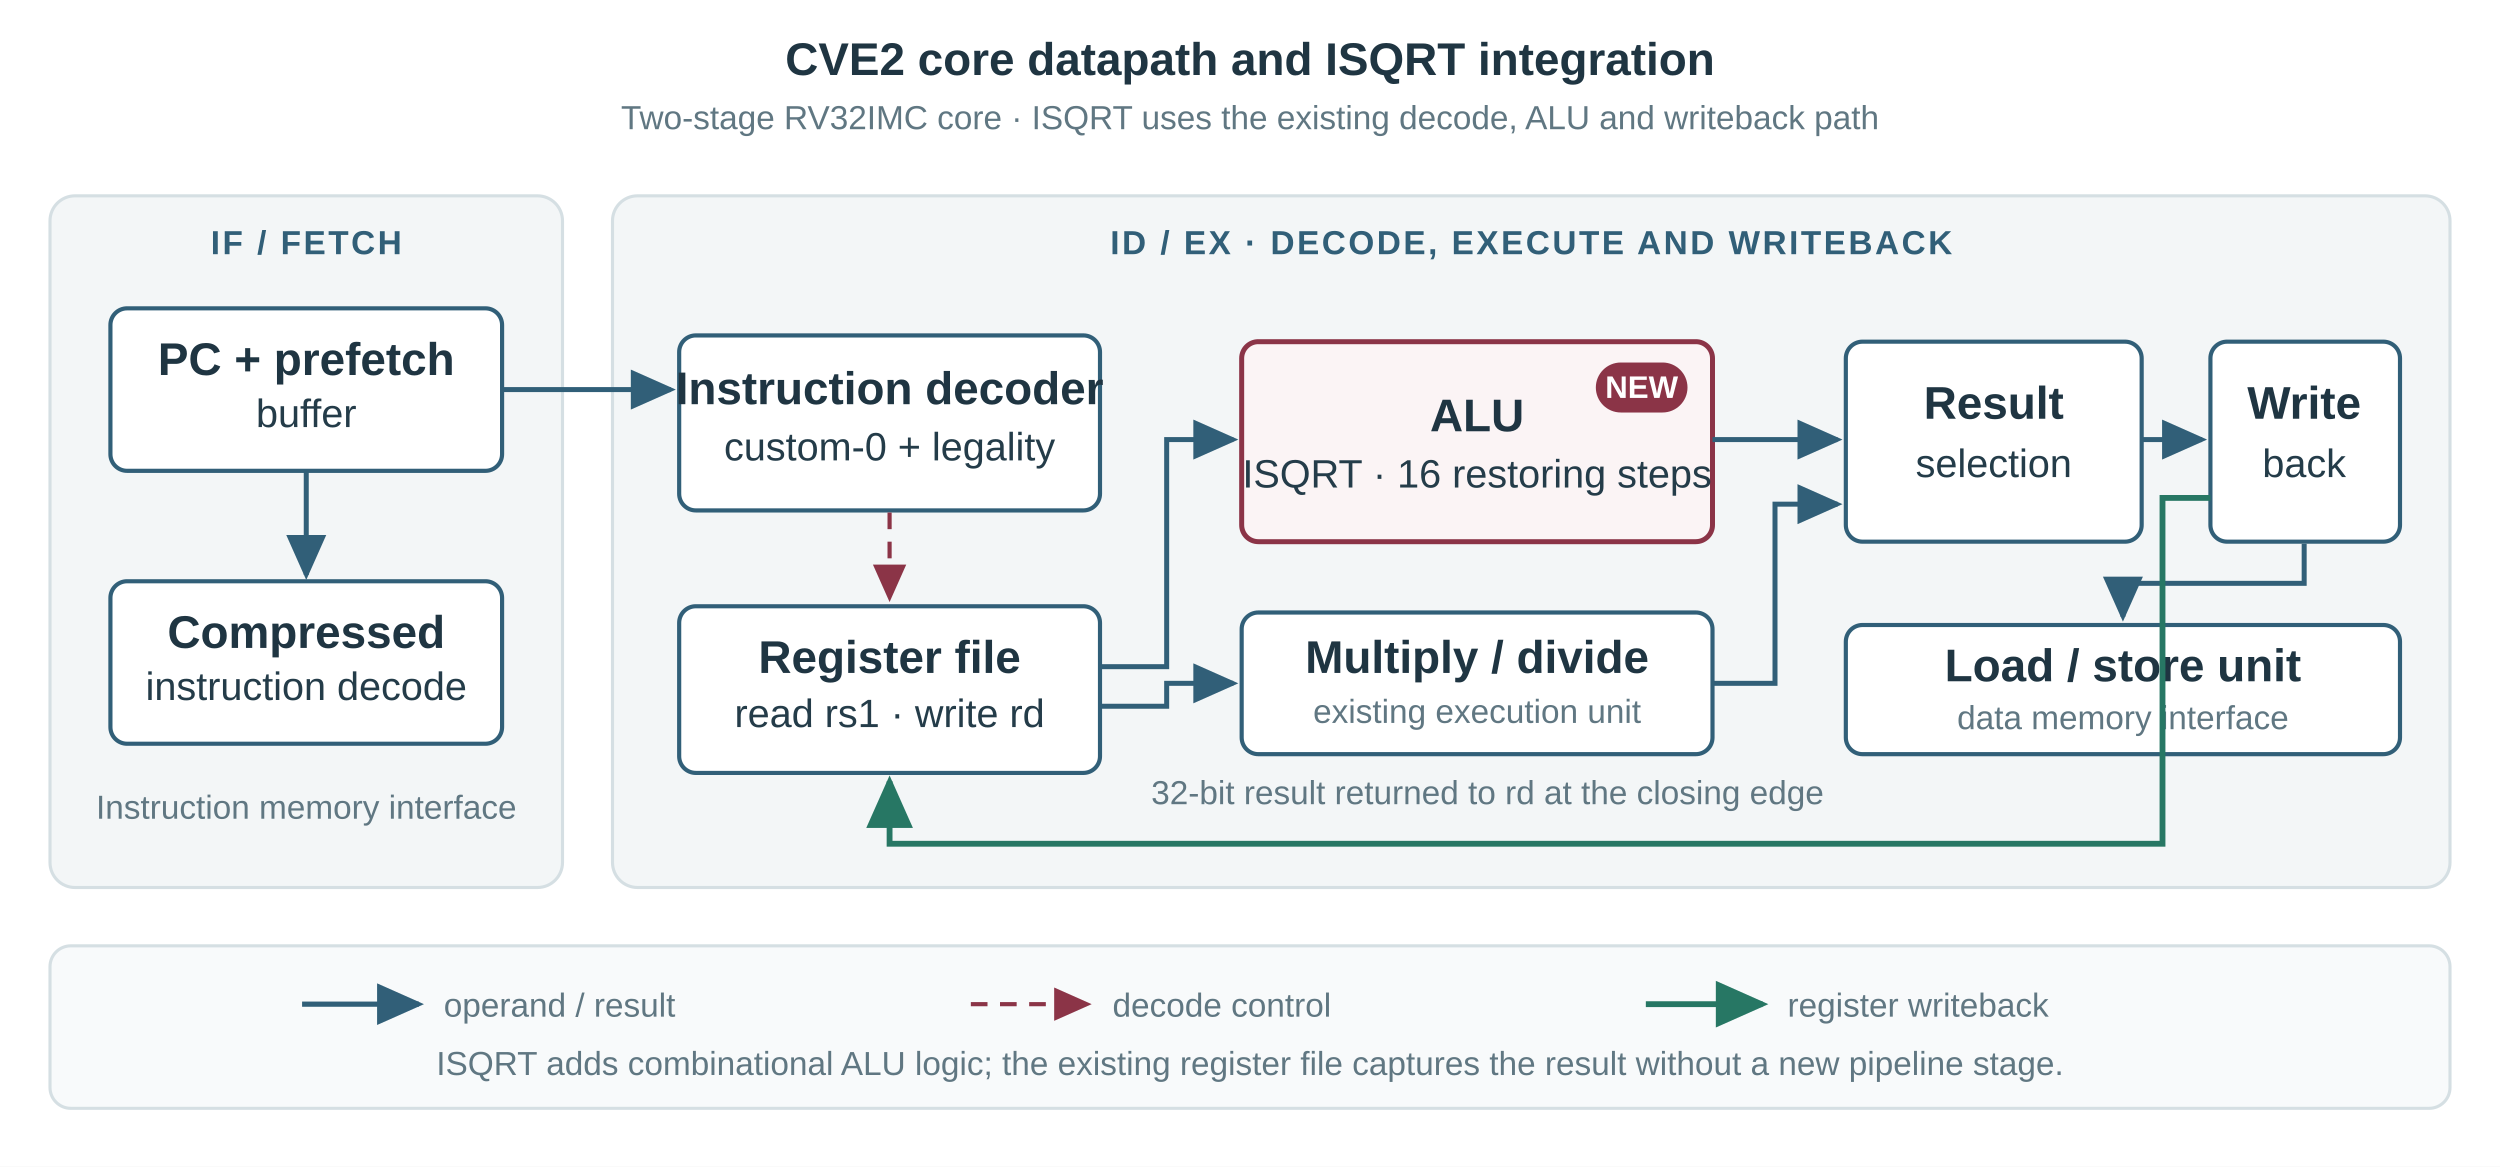
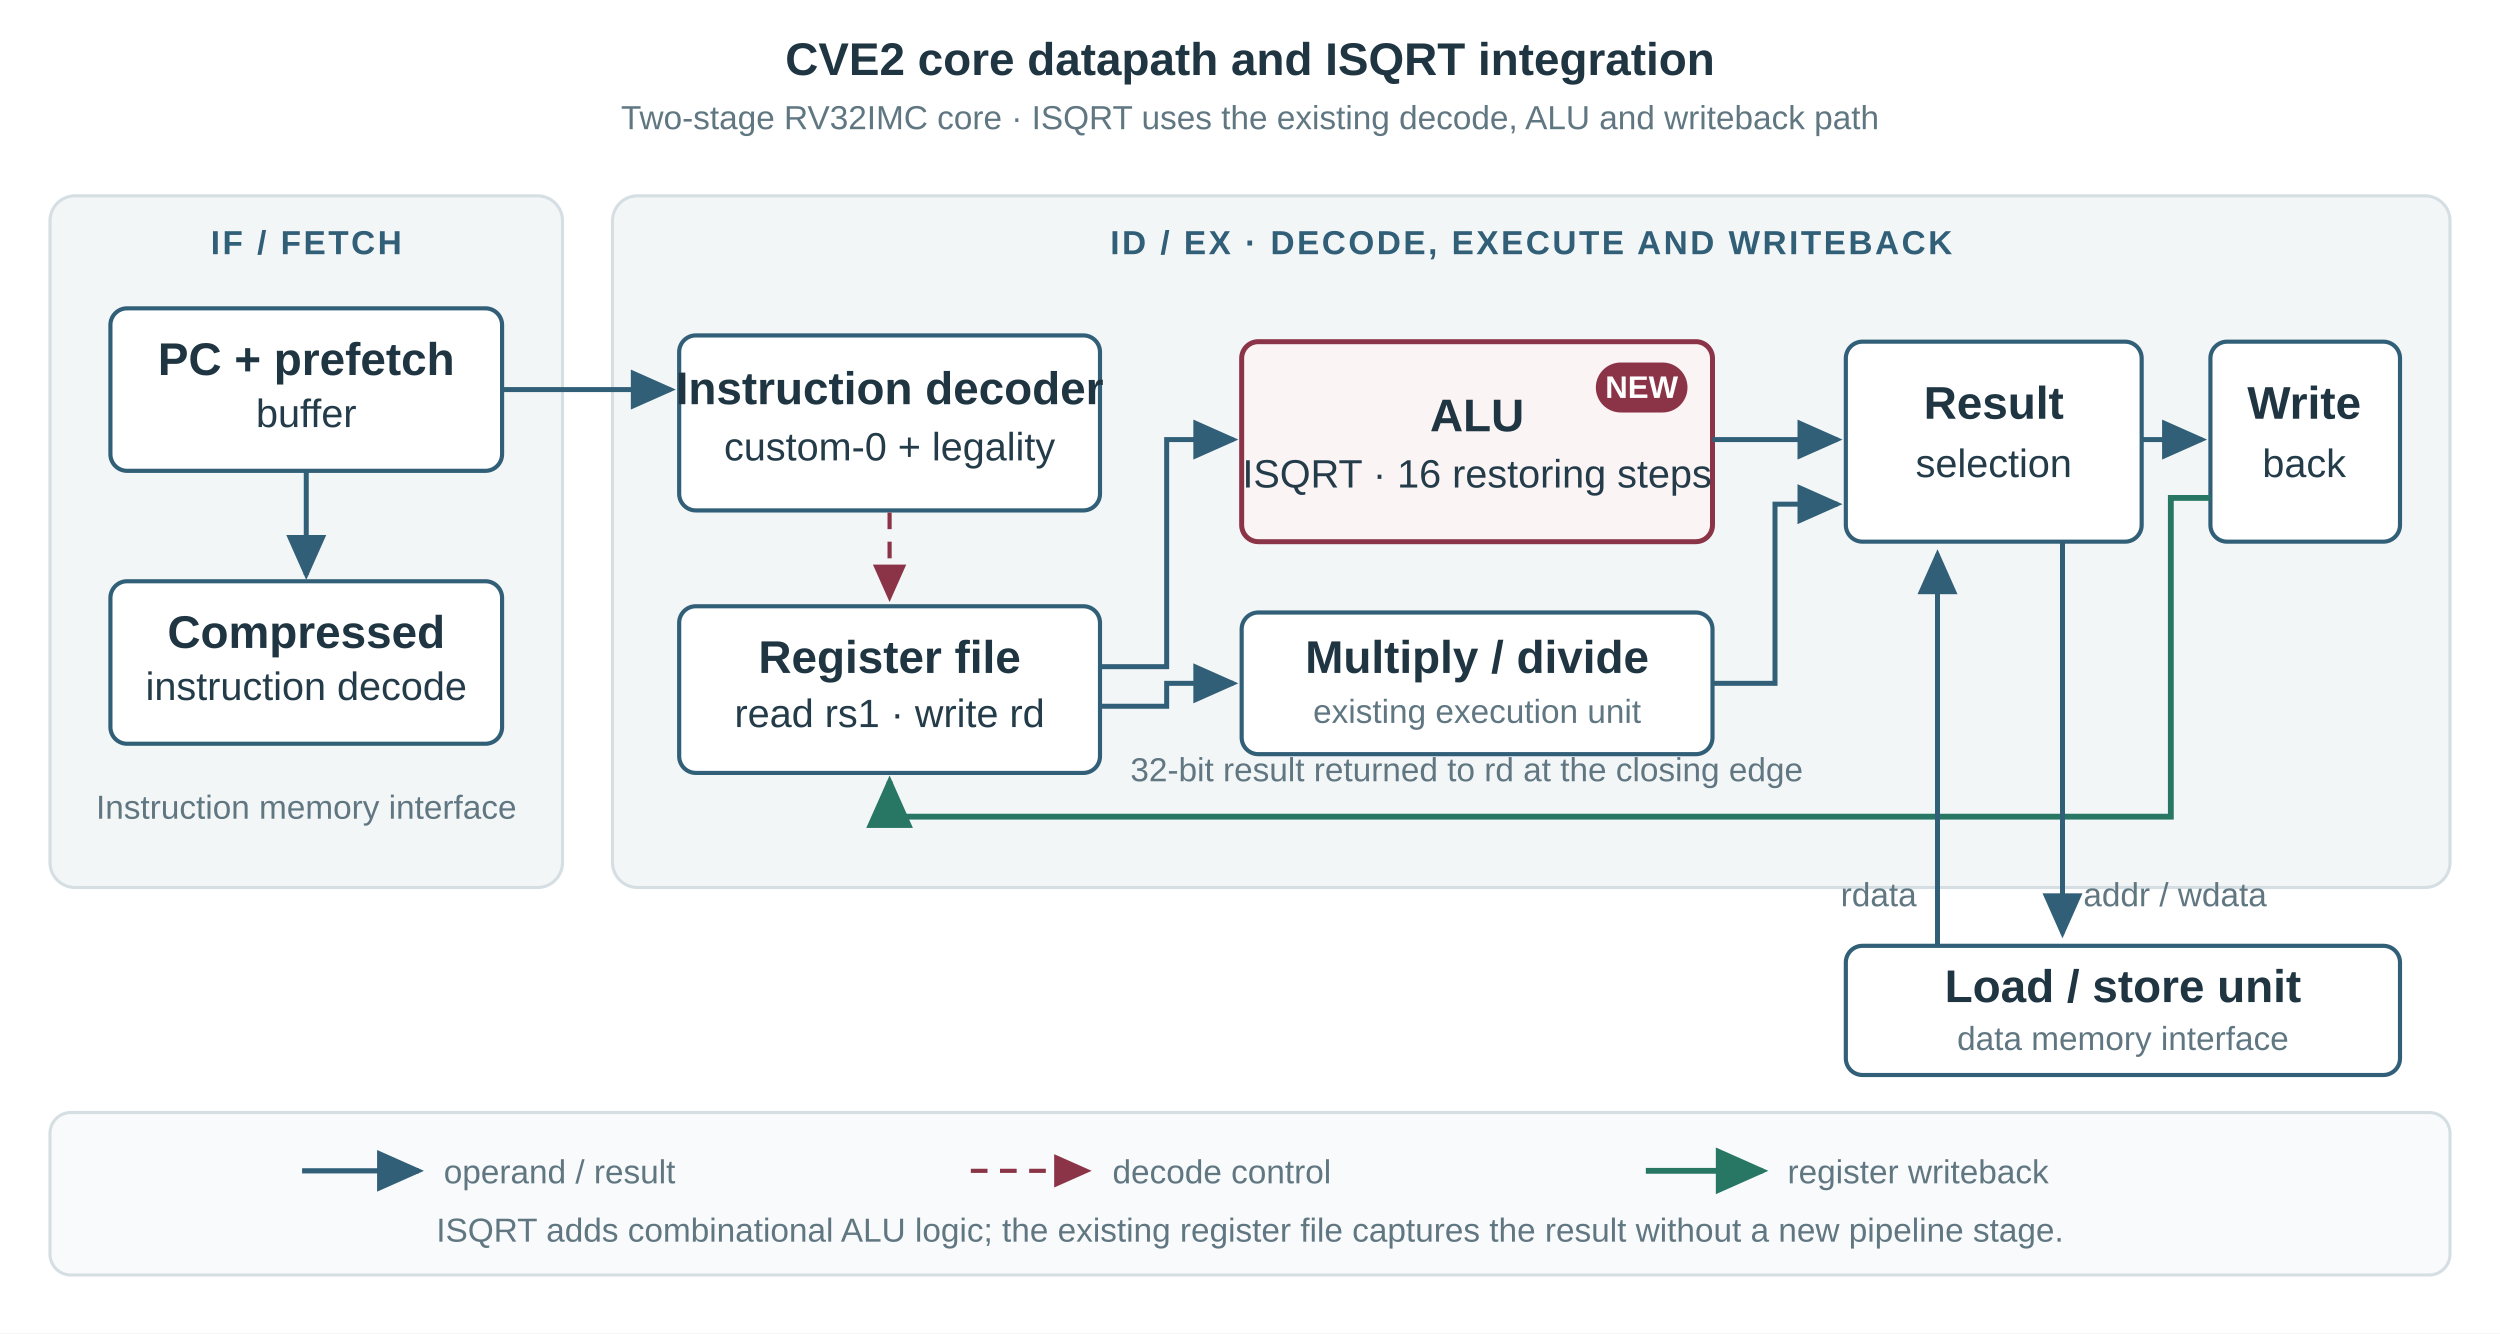
- <svg xmlns="http://www.w3.org/2000/svg" width="1200" height="560" viewBox="0 0 1200 560" role="img" aria-labelledby="title desc">
+ <svg xmlns="http://www.w3.org/2000/svg" width="1200" height="640" viewBox="0 0 1200 640" role="img" aria-labelledby="title desc">
  <defs>
    <marker id="arrow" markerWidth="10" markerHeight="8" refX="8" refY="4" orient="auto">
      <path d="M0 0L9 4L0 8Z" fill="#315f78" />
    </marker>
    <marker id="arrowGreen" markerWidth="10" markerHeight="8" refX="8" refY="4" orient="auto">
      <path d="M0 0L9 4L0 8Z" fill="#277764" />
    </marker>
    <marker id="arrowRed" markerWidth="10" markerHeight="8" refX="8" refY="4" orient="auto">
      <path d="M0 0L9 4L0 8Z" fill="#8b3447" />
    </marker>
    <style>
      .outer{fill:#fff;stroke:#315f78;stroke-width:2.2}.stage{fill:#f3f6f7;stroke:#d5dfe3;stroke-width:1.5}
      .box{fill:#fff;stroke:#315f78;stroke-width:2}.hot{fill:#fbf4f5;stroke:#8b3447;stroke-width:2.4}.ctrl{fill:#f8f2f3;stroke:#8b3447;stroke-width:1.8}
      .wire{fill:none;stroke:#315f78;stroke-width:2.4;marker-end:url(#arrow)}.back{fill:none;stroke:#277764;stroke-width:2.8;marker-end:url(#arrowGreen)}
      .control{fill:none;stroke:#8b3447;stroke-width:2;stroke-dasharray:8 6;marker-end:url(#arrowRed)}
      .h{font:700 22px Arial,sans-serif;fill:#1f3542}.t{font:19px Arial,sans-serif;fill:#243c49}.s{font:16px Arial,sans-serif;fill:#607782}.stageLabel{font:700 16px Arial,sans-serif;letter-spacing:1.2px;fill:#315f78}
      .pill{fill:#8b3447}.pilltxt{font:700 15px Arial,sans-serif;fill:white}
    </style>
  </defs>
-   <rect width="1200" height="560" fill="#fff" />
+   <rect width="1200" height="640" fill="#fff" />
  <text x="600" y="36" text-anchor="middle" class="h">CVE2 core datapath and ISQRT integration</text>
  <text x="600" y="62" text-anchor="middle" class="s">Two-stage RV32IMC core · ISQRT uses the existing decode, ALU and writeback path</text>
  <rect x="24" y="94" width="246" height="332" rx="12" class="stage" />
  <text x="147" y="122" text-anchor="middle" class="stageLabel">IF / FETCH</text>
  <rect x="53" y="148" width="188" height="78" rx="8" class="box" />
  <text x="147" y="180" text-anchor="middle" class="h">PC + prefetch</text>
  <text x="147" y="205" text-anchor="middle" class="t">buffer</text>
  <rect x="53" y="279" width="188" height="78" rx="8" class="box" />
  <text x="147" y="311" text-anchor="middle" class="h">Compressed</text>
  <text x="147" y="336" text-anchor="middle" class="t">instruction decode</text>
  <path d="M147 226V276" class="wire" />
  <text x="147" y="393" text-anchor="middle" class="s">Instruction memory interface</text>
  <rect x="294" y="94" width="882" height="332" rx="12" class="stage" />
  <text x="735" y="122" text-anchor="middle" class="stageLabel">ID / EX · DECODE, EXECUTE AND WRITEBACK</text>
  <rect x="326" y="161" width="202" height="84" rx="8" class="box" />
  <text x="427" y="194" text-anchor="middle" class="h">Instruction decoder</text>
  <text x="427" y="221" text-anchor="middle" class="t">custom-0 + legality</text>
  <rect x="326" y="291" width="202" height="80" rx="8" class="box" />
  <text x="427" y="323" text-anchor="middle" class="h">Register file</text>
  <text x="427" y="349" text-anchor="middle" class="t">read rs1 · write rd</text>
  <rect x="596" y="164" width="226" height="96" rx="8" class="hot" />
  <rect x="766" y="174" width="44" height="24" rx="12" class="pill" />
  <text x="788" y="191" text-anchor="middle" class="pilltxt">NEW</text>
  <text x="709" y="207" text-anchor="middle" class="h">ALU</text>
  <text x="709" y="234" text-anchor="middle" class="t">ISQRT · 16 restoring steps</text>
  <rect x="596" y="294" width="226" height="68" rx="8" class="box" />
  <text x="709" y="323" text-anchor="middle" class="h">Multiply / divide</text>
  <text x="709" y="347" text-anchor="middle" class="s">existing execution unit</text>
  <rect x="886" y="164" width="142" height="96" rx="8" class="box" />
  <text x="957" y="201" text-anchor="middle" class="h">Result</text>
  <text x="957" y="229" text-anchor="middle" class="t">selection</text>
  <rect x="1061" y="164" width="91" height="96" rx="8" class="box" />
  <text x="1106" y="201" text-anchor="middle" class="h">Write</text>
  <text x="1106" y="229" text-anchor="middle" class="t">back</text>
-   <rect x="886" y="300" width="266" height="62" rx="8" class="box" />
-   <text x="1019" y="327" text-anchor="middle" class="h">Load / store unit</text>
-   <text x="1019" y="350" text-anchor="middle" class="s">data memory interface</text>
  <path d="M241 187H322" class="wire" />
  <path d="M427 246V287" class="control" />
  <path d="M528 320H560V211H592" class="wire" />
  <path d="M528 339H560V328H592" class="wire" />
  <path d="M822 211H882" class="wire" />
  <path d="M822 328H852V242H882" class="wire" />
  <path d="M1028 211H1057" class="wire" />
-   <path d="M1106 261V280H1019V296" class="wire" />
-   <path d="M1061 239H1038V405H427V375" class="back" />
-   <text x="714" y="386" text-anchor="middle" class="s">32-bit result returned to rd at the closing edge</text>
-   <rect x="24" y="454" width="1152" height="78" rx="10" fill="#f8fafb" stroke="#d5dfe3" stroke-width="1.5" />
-   <line x1="145" y1="482" x2="201" y2="482" stroke="#315f78" stroke-width="2.5" marker-end="url(#arrow)" />
-   <text x="213" y="488" class="s">operand / result</text>
-   <line x1="466" y1="482" x2="522" y2="482" stroke="#8b3447" stroke-width="2" stroke-dasharray="8 6" marker-end="url(#arrowRed)" />
-   <text x="534" y="488" class="s">decode control</text>
-   <line x1="790" y1="482" x2="846" y2="482" stroke="#277764" stroke-width="2.8" marker-end="url(#arrowGreen)" />
-   <text x="858" y="488" class="s">register writeback</text>
-   <text x="600" y="516" text-anchor="middle" class="s">ISQRT adds combinational ALU logic; the existing register file captures the result without a new pipeline stage.</text>
+   <path d="M1061 239H1042V392H427V375" class="back" />
+   <text x="704" y="375" text-anchor="middle" class="s">32-bit result returned to rd at the closing edge</text>
+   <rect x="886" y="454" width="266" height="62" rx="8" class="box" />
+   <text x="1019" y="481" text-anchor="middle" class="h">Load / store unit</text>
+   <text x="1019" y="504" text-anchor="middle" class="s">data memory interface</text>
+   <path d="M990 260V448" class="wire" />
+   <text x="1000" y="435" text-anchor="start" class="s">addr / wdata</text>
+   <path d="M930 454V266" class="wire" />
+   <text x="920" y="435" text-anchor="end" class="s">rdata</text>
+   <rect x="24" y="534" width="1152" height="78" rx="10" fill="#f8fafb" stroke="#d5dfe3" stroke-width="1.5" />
+   <line x1="145" y1="562" x2="201" y2="562" stroke="#315f78" stroke-width="2.5" marker-end="url(#arrow)" />
+   <text x="213" y="568" class="s">operand / result</text>
+   <line x1="466" y1="562" x2="522" y2="562" stroke="#8b3447" stroke-width="2" stroke-dasharray="8 6" marker-end="url(#arrowRed)" />
+   <text x="534" y="568" class="s">decode control</text>
+   <line x1="790" y1="562" x2="846" y2="562" stroke="#277764" stroke-width="2.8" marker-end="url(#arrowGreen)" />
+   <text x="858" y="568" class="s">register writeback</text>
+   <text x="600" y="596" text-anchor="middle" class="s">ISQRT adds combinational ALU logic; the existing register file captures the result without a new pipeline stage.</text>
</svg>
